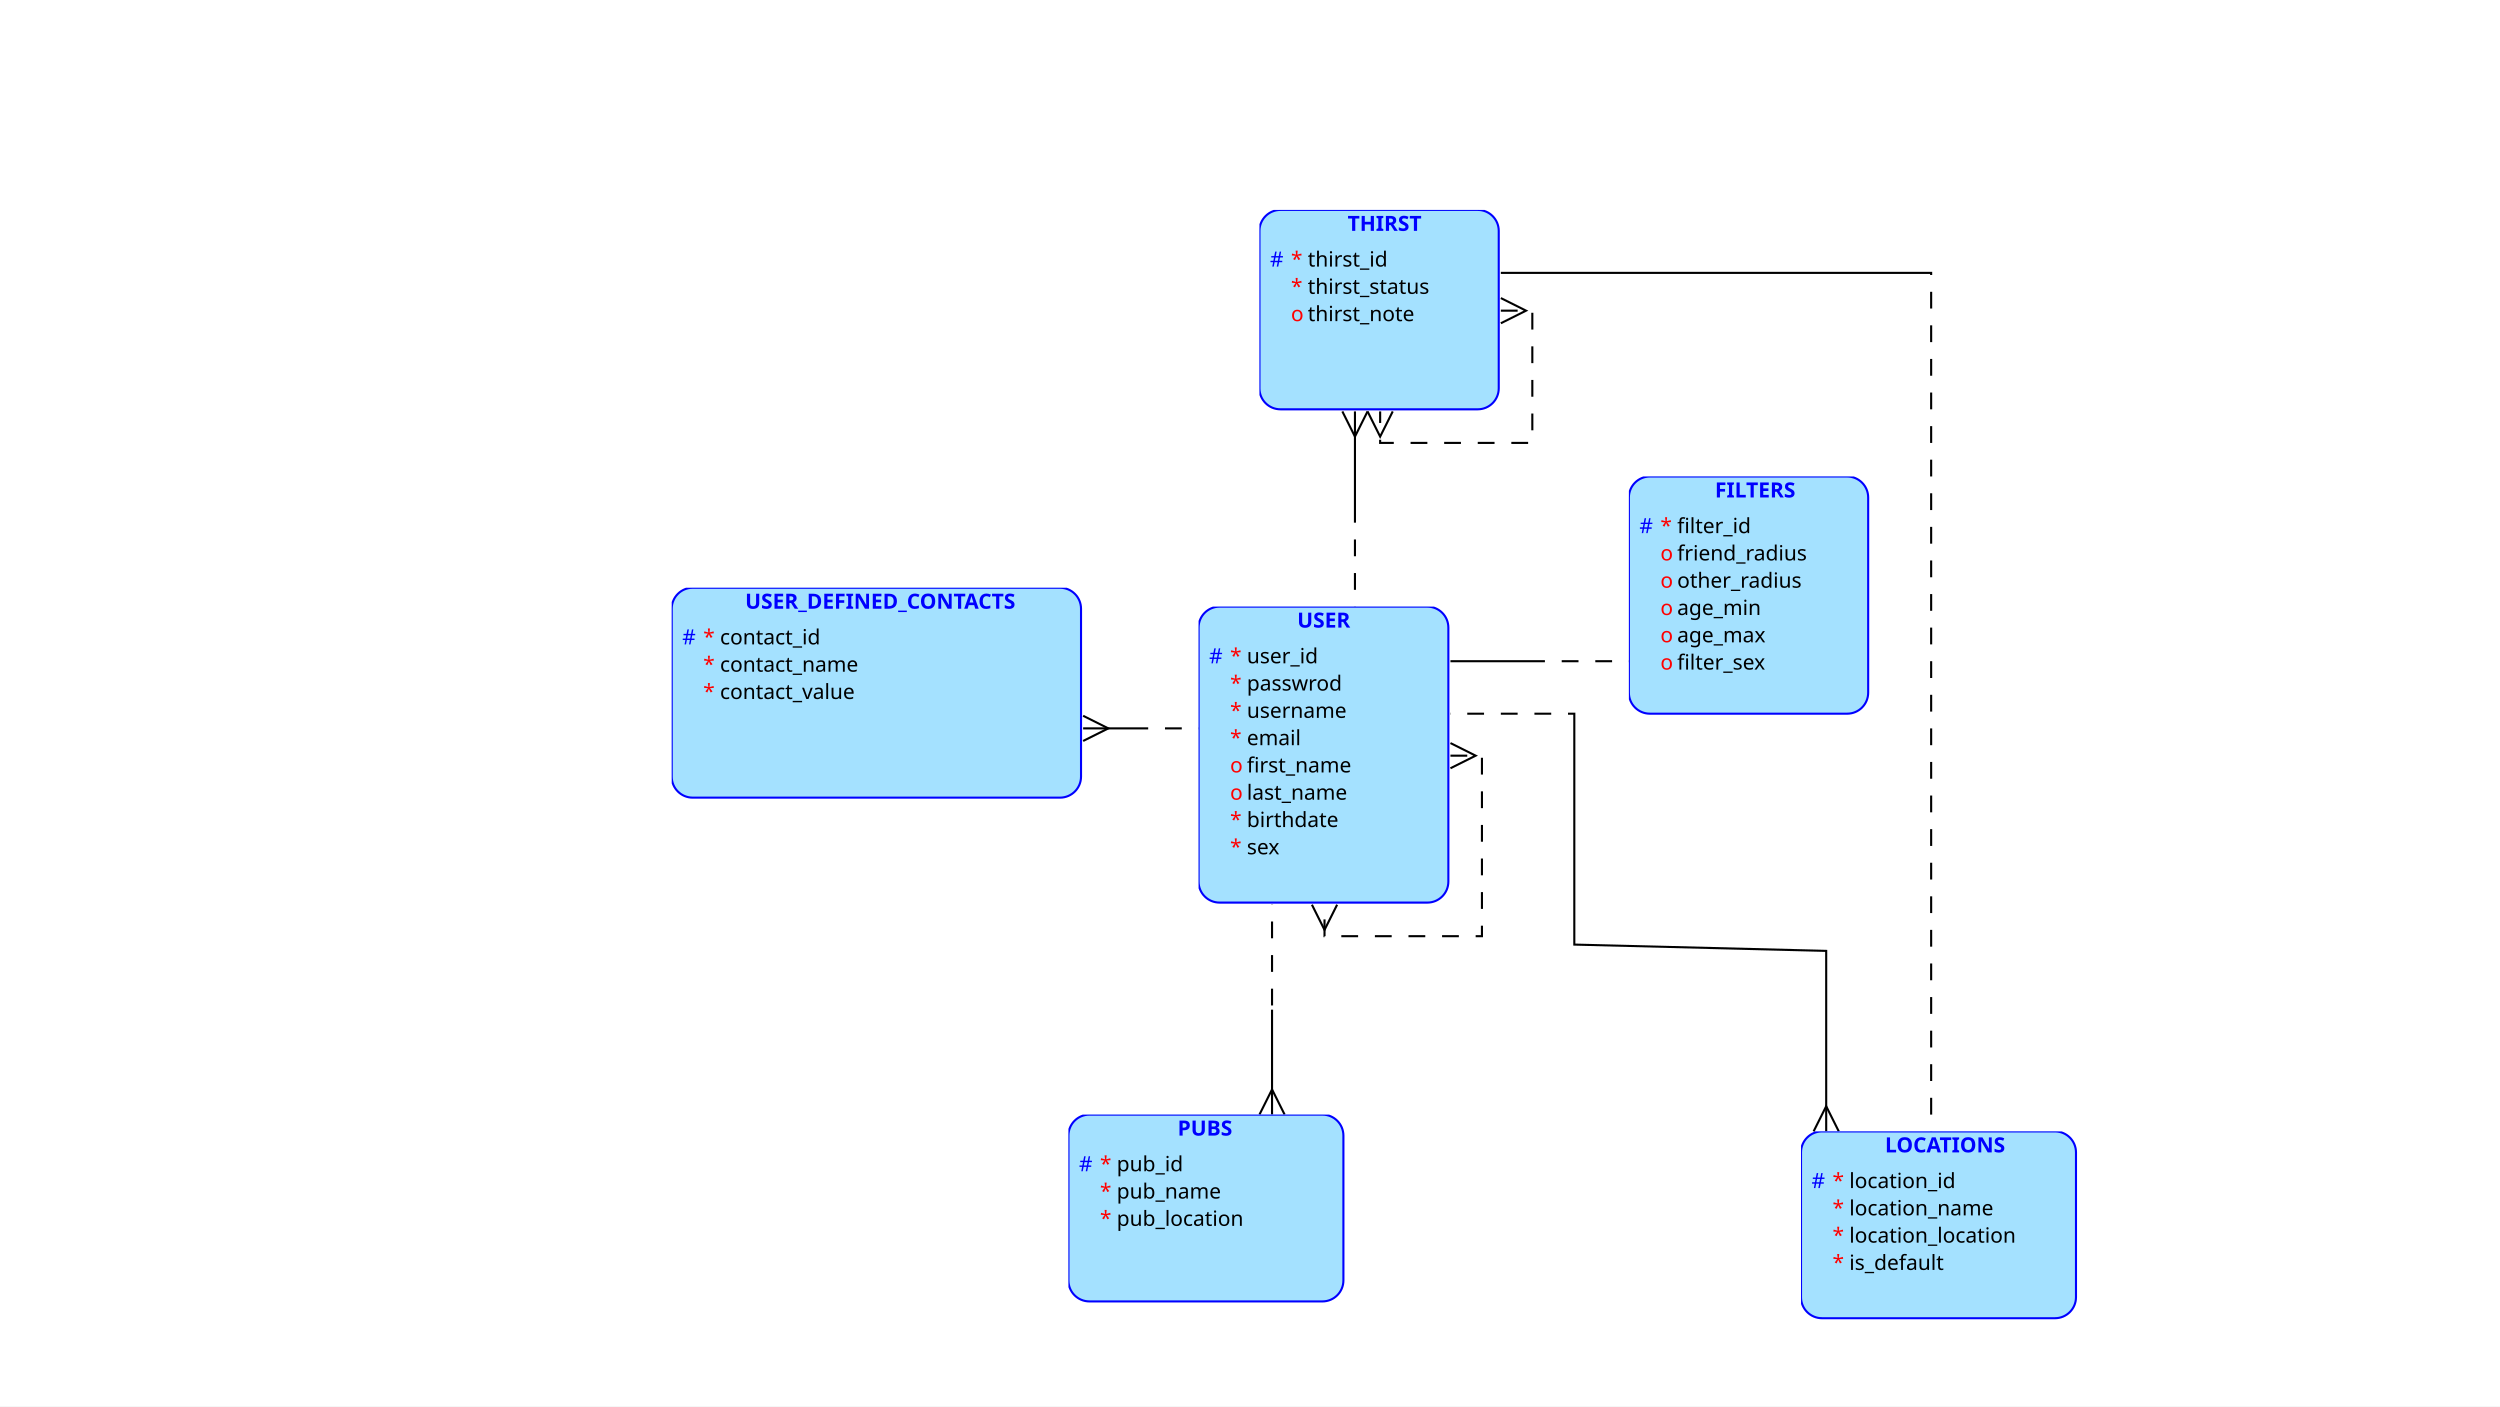
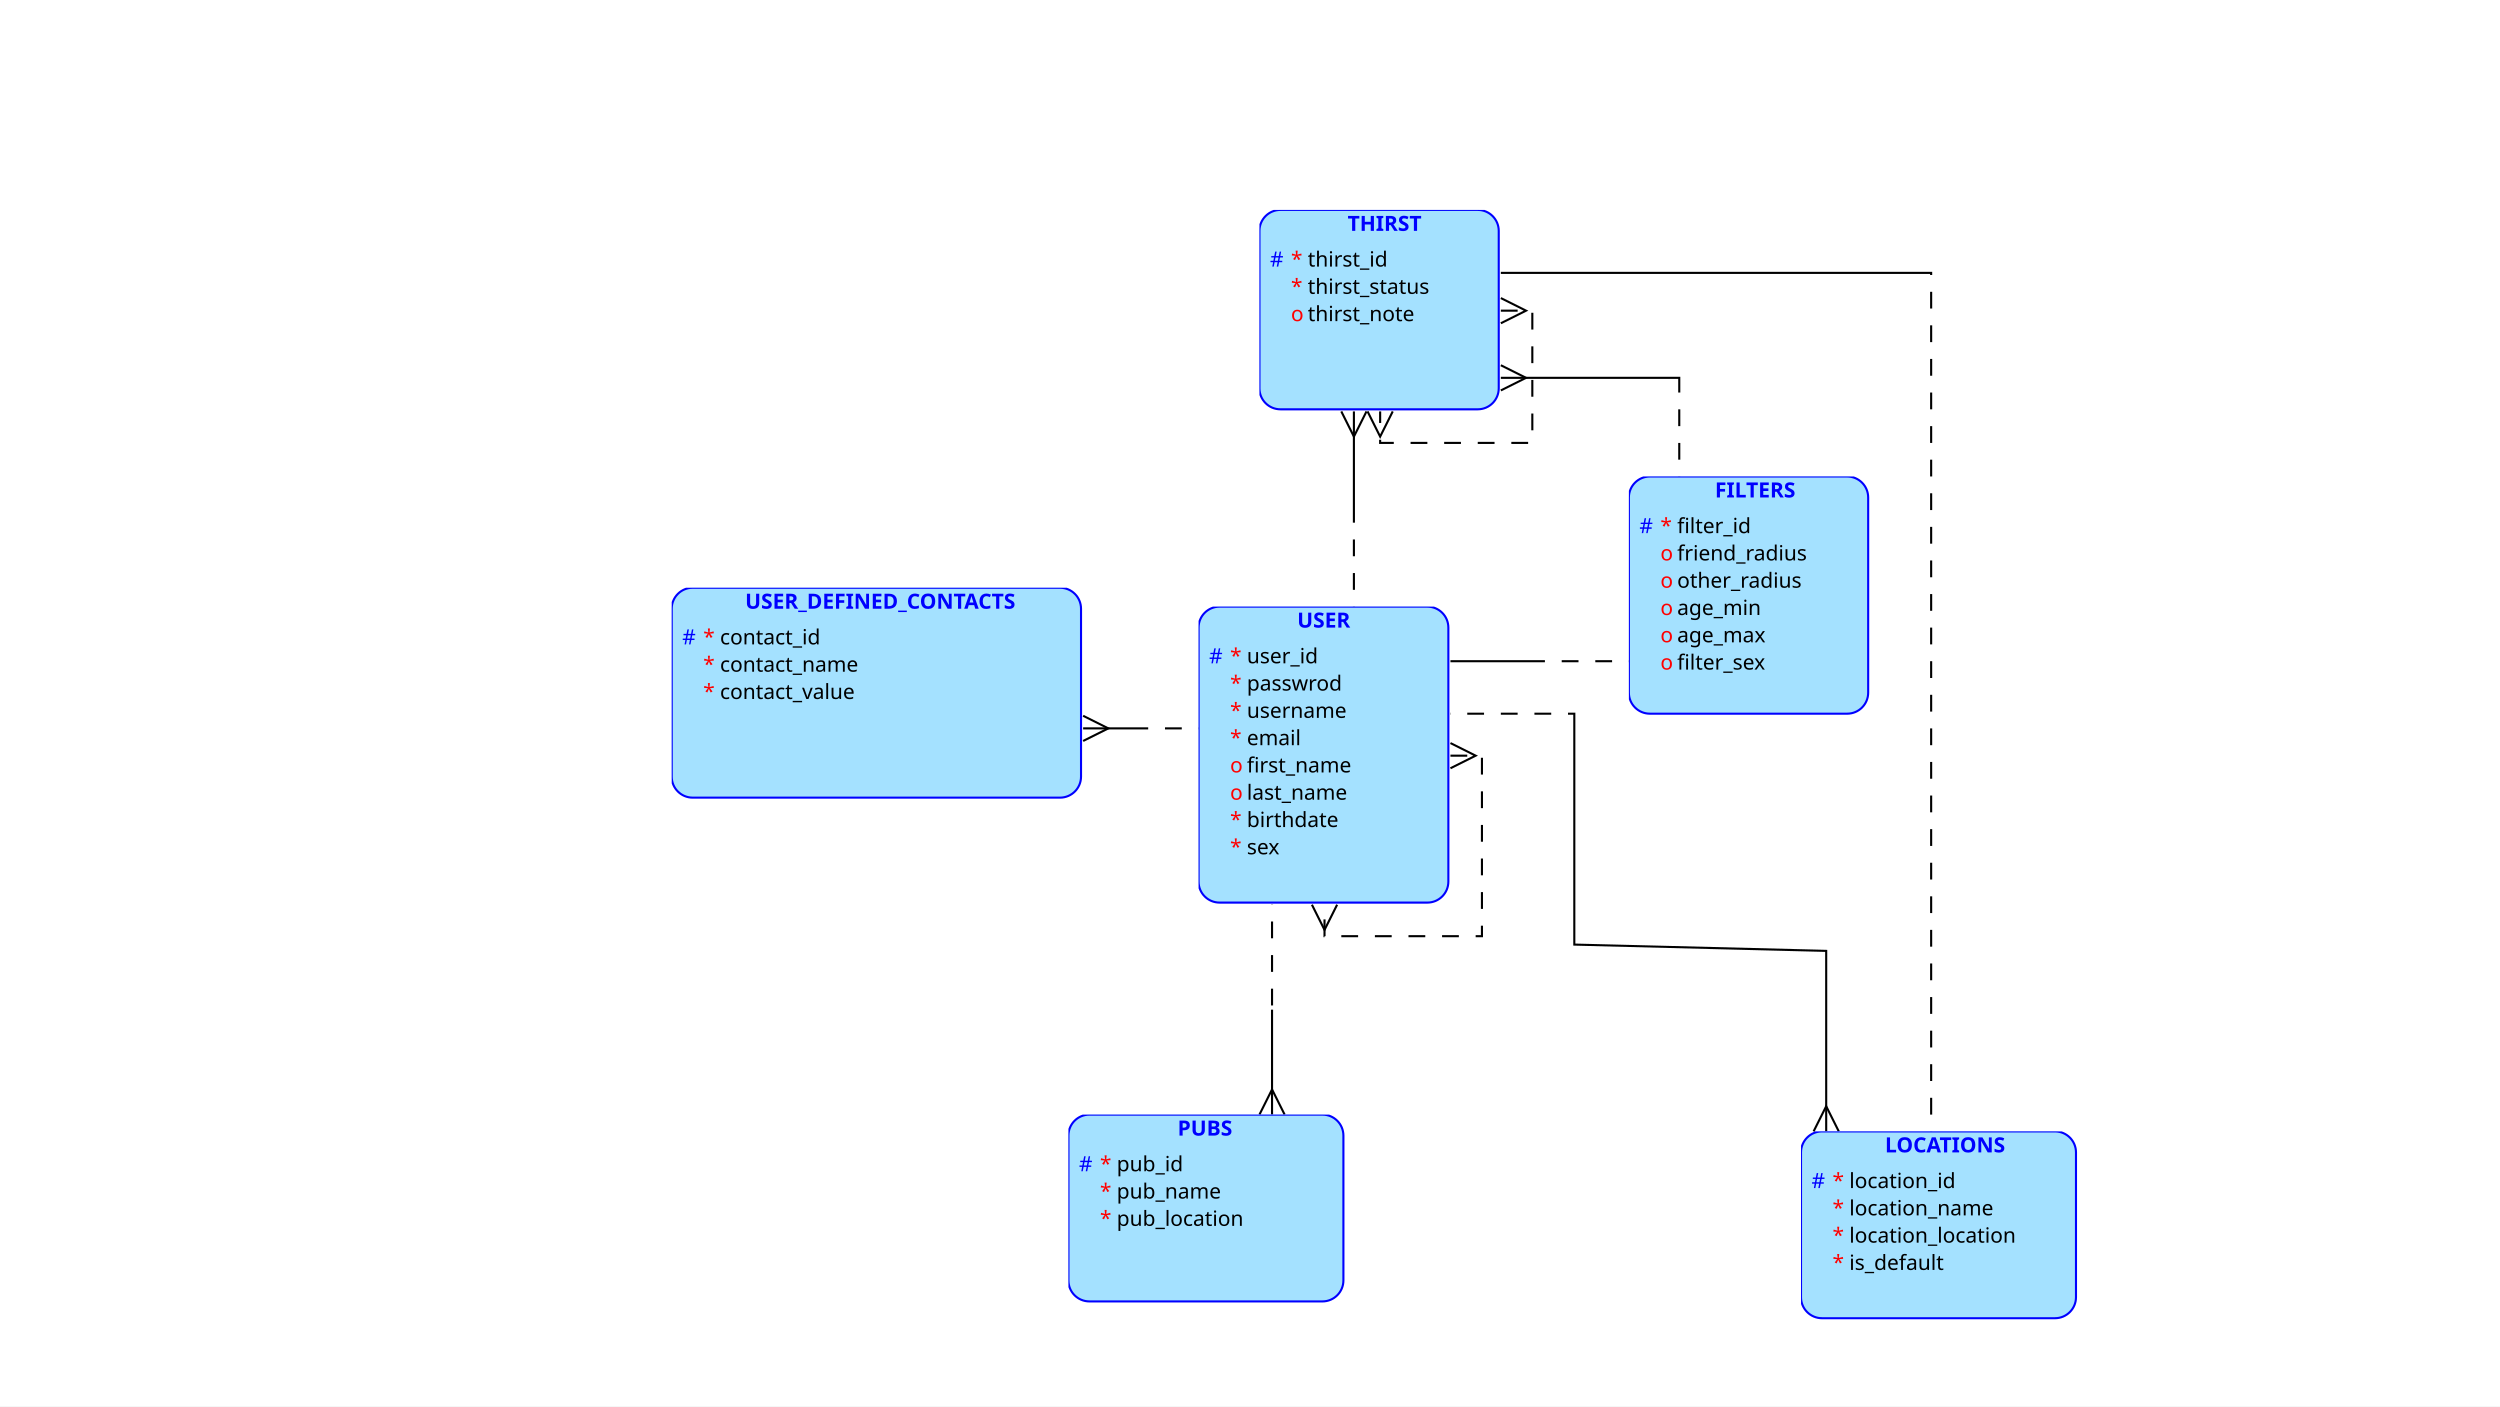
<svg xmlns="http://www.w3.org/2000/svg" fill-opacity="1" color-rendering="auto" color-interpolation="auto" stroke="black" text-rendering="auto" stroke-linecap="square" stroke-miterlimit="10" stroke-opacity="1" shape-rendering="auto" fill="black" stroke-dasharray="none" font-weight="normal" stroke-width="1" font-family="'Dialog'" font-style="normal" stroke-linejoin="miter" font-size="12" stroke-dashoffset="0" image-rendering="auto">
  <defs id="genericDefs" />
  <g>
    <defs id="defs1">
      <clipPath clipPathUnits="userSpaceOnUse" id="clipPath1">
        <path d="M0 0 L1191 0 L1191 670 L0 670 L0 0 Z" />
      </clipPath>
      <clipPath clipPathUnits="userSpaceOnUse" id="clipPath2">
-         <path d="M638 195 L638 290 L653 290 L653 195 Z" />
+         <path d="M714 173 L714 228 L801 228 L801 173 Z" />
      </clipPath>
      <clipPath clipPathUnits="userSpaceOnUse" id="clipPath3">
+         <path d="M714 129 L714 540 L921 540 L921 129 Z" />
+       </clipPath>
+       <clipPath clipPathUnits="userSpaceOnUse" id="clipPath4">
+         <path d="M638 195 L638 290 L652 290 L652 195 Z" />
+       </clipPath>
+       <clipPath clipPathUnits="userSpaceOnUse" id="clipPath5">
+         <path d="M690 339 L690 540 L877 540 L877 339 Z" />
+       </clipPath>
+       <clipPath clipPathUnits="userSpaceOnUse" id="clipPath6">
        <path d="M599 430 L599 532 L613 532 L613 430 Z" />
      </clipPath>
-       <clipPath clipPathUnits="userSpaceOnUse" id="clipPath4">
+       <clipPath clipPathUnits="userSpaceOnUse" id="clipPath7">
        <path d="M515 340 L515 354 L572 354 L572 340 Z" />
      </clipPath>
-       <clipPath clipPathUnits="userSpaceOnUse" id="clipPath5">
+       <clipPath clipPathUnits="userSpaceOnUse" id="clipPath8">
        <path d="M690 314 L690 316 L777 316 L777 314 Z" />
      </clipPath>
-       <clipPath clipPathUnits="userSpaceOnUse" id="clipPath6">
-         <path d="M714 129 L714 540 L921 540 L921 129 Z" />
-       </clipPath>
-       <clipPath clipPathUnits="userSpaceOnUse" id="clipPath7">
-         <path d="M690 339 L690 540 L877 540 L877 339 Z" />
-       </clipPath>
-       <clipPath clipPathUnits="userSpaceOnUse" id="clipPath8">
+       <clipPath clipPathUnits="userSpaceOnUse" id="clipPath9">
        <path d="M650 141 L650 212 L731 212 L731 141 Z" />
      </clipPath>
-       <clipPath clipPathUnits="userSpaceOnUse" id="clipPath9">
+       <clipPath clipPathUnits="userSpaceOnUse" id="clipPath10">
        <path d="M624 353 L624 447 L707 447 L707 353 Z" />
      </clipPath>
-       <clipPath clipPathUnits="userSpaceOnUse" id="clipPath10">
+       <clipPath clipPathUnits="userSpaceOnUse" id="clipPath11">
        <path d="M0 0 L0 114 L115 114 L115 0 Z" />
      </clipPath>
-       <clipPath clipPathUnits="userSpaceOnUse" id="clipPath11">
+       <clipPath clipPathUnits="userSpaceOnUse" id="clipPath12">
        <path d="M0 0 L0 90 L132 90 L132 0 Z" />
      </clipPath>
-       <clipPath clipPathUnits="userSpaceOnUse" id="clipPath12">
+       <clipPath clipPathUnits="userSpaceOnUse" id="clipPath13">
        <path d="M0 0 L0 96 L115 96 L115 0 Z" />
      </clipPath>
-       <clipPath clipPathUnits="userSpaceOnUse" id="clipPath13">
+       <clipPath clipPathUnits="userSpaceOnUse" id="clipPath14">
        <path d="M0 0 L0 142 L120 142 L120 0 Z" />
      </clipPath>
-       <clipPath clipPathUnits="userSpaceOnUse" id="clipPath14">
+       <clipPath clipPathUnits="userSpaceOnUse" id="clipPath15">
        <path d="M0 0 L0 101 L196 101 L196 0 Z" />
      </clipPath>
    </defs>
    <g fill="white" font-size="10" font-family="sans-serif" stroke="white">
      <rect x="0" width="1191" height="670" y="0" clip-path="url(#clipPath1)" stroke="none" />
    </g>
    <g text-rendering="optimizeLegibility" font-size="10" font-family="sans-serif" stroke-linecap="butt">
-       <path fill="none" d="M645.5 289 L645.5 196 M645.5 196" clip-path="url(#clipPath2)" />
-     </g>
-     <g font-size="10" stroke-linecap="butt" fill="white" text-rendering="optimizeLegibility" font-family="sans-serif" stroke-dasharray="8,8" stroke="white" stroke-width="2">
-       <path fill="none" d="M645.5 289 L645.5 242.5" clip-path="url(#clipPath2)" />
-     </g>
-     <g text-rendering="optimizeLegibility" font-size="10" font-family="sans-serif" stroke-linecap="butt">
-       <path fill="none" d="M651.5 196 L645.5 208 L639.5 196" clip-path="url(#clipPath2)" />
-     </g>
-     <g text-rendering="optimizeLegibility" font-size="10" font-family="sans-serif" stroke-linecap="butt">
-       <path fill="none" d="M606 431 L606 531 M606 531" clip-path="url(#clipPath3)" />
-     </g>
-     <g font-size="10" stroke-linecap="butt" fill="white" text-rendering="optimizeLegibility" font-family="sans-serif" stroke-dasharray="8,8" stroke="white" stroke-width="2">
-       <path fill="none" d="M606 431 L606 481" clip-path="url(#clipPath3)" />
-     </g>
-     <g text-rendering="optimizeLegibility" font-size="10" font-family="sans-serif" stroke-linecap="butt">
-       <path fill="none" d="M600 531 L606 519 L612 531" clip-path="url(#clipPath3)" />
-     </g>
-     <g text-rendering="optimizeLegibility" font-size="10" font-family="sans-serif" stroke-linecap="butt">
-       <path fill="none" d="M571 347 L516 347 M516 347" clip-path="url(#clipPath4)" />
-     </g>
-     <g font-size="10" stroke-linecap="butt" fill="white" text-rendering="optimizeLegibility" font-family="sans-serif" stroke-dasharray="8,8" stroke="white" stroke-width="2">
-       <path fill="none" d="M571 347 L543.5 347" clip-path="url(#clipPath4)" />
-     </g>
-     <g text-rendering="optimizeLegibility" font-size="10" font-family="sans-serif" stroke-linecap="butt">
-       <path fill="none" d="M516 341 L528 347 L516 353" clip-path="url(#clipPath4)" />
-     </g>
-     <g text-rendering="optimizeLegibility" font-size="10" font-family="sans-serif" stroke-linecap="butt">
-       <path fill="none" d="M691 315 L776 315 M776 315" clip-path="url(#clipPath5)" />
-     </g>
-     <g font-size="10" stroke-linecap="butt" fill="white" text-rendering="optimizeLegibility" font-family="sans-serif" stroke-dasharray="8,8" stroke="white" stroke-width="2">
-       <path fill="none" d="M776 315 L733.5 315" clip-path="url(#clipPath5)" />
-     </g>
-     <g text-rendering="optimizeLegibility" font-size="10" font-family="sans-serif" stroke-linecap="butt">
-       <path fill="none" d="M715 130 L920 130 L920 539 M920 539" clip-path="url(#clipPath6)" />
-     </g>
-     <g font-size="10" stroke-linecap="butt" fill="white" text-rendering="optimizeLegibility" font-family="sans-serif" stroke-dasharray="8,8" stroke="white" stroke-width="2">
-       <path fill="none" d="M920 539 L920 130" clip-path="url(#clipPath6)" />
-     </g>
-     <g text-rendering="optimizeLegibility" font-size="10" font-family="sans-serif" stroke-linecap="butt">
-       <path fill="none" d="M691 340 L750 340 L750 450 L870 453 L870 539 M870 539" clip-path="url(#clipPath7)" />
-     </g>
-     <g font-size="10" stroke-linecap="butt" fill="white" text-rendering="optimizeLegibility" font-family="sans-serif" stroke-dasharray="8,8" stroke="white" stroke-width="2">
-       <path fill="none" d="M691 340 L750 340" clip-path="url(#clipPath7)" />
-     </g>
-     <g text-rendering="optimizeLegibility" font-size="10" font-family="sans-serif" stroke-linecap="butt">
-       <path fill="none" d="M864 539 L870 527 L876 539" clip-path="url(#clipPath7)" />
+       <path fill="none" d="M800 227 L800 180 L715 180 M715 180" clip-path="url(#clipPath2)" />
+     </g>
+     <g font-size="10" stroke-linecap="butt" fill="white" text-rendering="optimizeLegibility" font-family="sans-serif" stroke-dasharray="8,8" stroke="white" stroke-width="2">
+       <path fill="none" d="M800 227 L800 180" clip-path="url(#clipPath2)" />
+     </g>
+     <g text-rendering="optimizeLegibility" font-size="10" font-family="sans-serif" stroke-linecap="butt">
+       <path fill="none" d="M715 174 L727 180 L715 186" clip-path="url(#clipPath2)" />
+     </g>
+     <g text-rendering="optimizeLegibility" font-size="10" font-family="sans-serif" stroke-linecap="butt">
+       <path fill="none" d="M715 130 L920 130 L920 539 M920 539" clip-path="url(#clipPath3)" />
+     </g>
+     <g font-size="10" stroke-linecap="butt" fill="white" text-rendering="optimizeLegibility" font-family="sans-serif" stroke-dasharray="8,8" stroke="white" stroke-width="2">
+       <path fill="none" d="M920 539 L920 130" clip-path="url(#clipPath3)" />
+     </g>
+     <g text-rendering="optimizeLegibility" font-size="10" font-family="sans-serif" stroke-linecap="butt">
+       <path fill="none" d="M645 289 L645 196 M645 196" clip-path="url(#clipPath4)" />
+     </g>
+     <g font-size="10" stroke-linecap="butt" fill="white" text-rendering="optimizeLegibility" font-family="sans-serif" stroke-dasharray="8,8" stroke="white" stroke-width="2">
+       <path fill="none" d="M645 289 L645 242.5" clip-path="url(#clipPath4)" />
+     </g>
+     <g text-rendering="optimizeLegibility" font-size="10" font-family="sans-serif" stroke-linecap="butt">
+       <path fill="none" d="M651 196 L645 208 L639 196" clip-path="url(#clipPath4)" />
+     </g>
+     <g text-rendering="optimizeLegibility" font-size="10" font-family="sans-serif" stroke-linecap="butt">
+       <path fill="none" d="M691 340 L750 340 L750 450 L870 453 L870 539 M870 539" clip-path="url(#clipPath5)" />
+     </g>
+     <g font-size="10" stroke-linecap="butt" fill="white" text-rendering="optimizeLegibility" font-family="sans-serif" stroke-dasharray="8,8" stroke="white" stroke-width="2">
+       <path fill="none" d="M691 340 L750 340" clip-path="url(#clipPath5)" />
+     </g>
+     <g text-rendering="optimizeLegibility" font-size="10" font-family="sans-serif" stroke-linecap="butt">
+       <path fill="none" d="M864 539 L870 527 L876 539" clip-path="url(#clipPath5)" />
+     </g>
+     <g text-rendering="optimizeLegibility" font-size="10" font-family="sans-serif" stroke-linecap="butt">
+       <path fill="none" d="M606 431 L606 531 M606 531" clip-path="url(#clipPath6)" />
+     </g>
+     <g font-size="10" stroke-linecap="butt" fill="white" text-rendering="optimizeLegibility" font-family="sans-serif" stroke-dasharray="8,8" stroke="white" stroke-width="2">
+       <path fill="none" d="M606 431 L606 481" clip-path="url(#clipPath6)" />
+     </g>
+     <g text-rendering="optimizeLegibility" font-size="10" font-family="sans-serif" stroke-linecap="butt">
+       <path fill="none" d="M600 531 L606 519 L612 531" clip-path="url(#clipPath6)" />
+     </g>
+     <g text-rendering="optimizeLegibility" font-size="10" font-family="sans-serif" stroke-linecap="butt">
+       <path fill="none" d="M571 347 L516 347 M516 347" clip-path="url(#clipPath7)" />
+     </g>
+     <g font-size="10" stroke-linecap="butt" fill="white" text-rendering="optimizeLegibility" font-family="sans-serif" stroke-dasharray="8,8" stroke="white" stroke-width="2">
+       <path fill="none" d="M571 347 L543.5 347" clip-path="url(#clipPath7)" />
+     </g>
+     <g text-rendering="optimizeLegibility" font-size="10" font-family="sans-serif" stroke-linecap="butt">
+       <path fill="none" d="M516 341 L528 347 L516 353" clip-path="url(#clipPath7)" />
+     </g>
+     <g text-rendering="optimizeLegibility" font-size="10" font-family="sans-serif" stroke-linecap="butt">
+       <path fill="none" d="M691 315 L776 315 M776 315" clip-path="url(#clipPath8)" />
+     </g>
+     <g font-size="10" stroke-linecap="butt" fill="white" text-rendering="optimizeLegibility" font-family="sans-serif" stroke-dasharray="8,8" stroke="white" stroke-width="2">
+       <path fill="none" d="M776 315 L733.5 315" clip-path="url(#clipPath8)" />
    </g>
    <g text-rendering="optimizeLegibility" stroke-dasharray="8,8" font-size="10" font-family="sans-serif" stroke-linecap="butt">
-       <path fill="none" d="M715 148 L730 148 L730 211 L657.5 211 L657.5 196 M657.5 196" clip-path="url(#clipPath8)" />
-       <path fill="none" stroke-dasharray="none" d="M715 142 L727 148 L715 154" clip-path="url(#clipPath8)" />
-       <path fill="none" stroke-dasharray="none" d="M663.5 196 L657.5 208 L651.5 196" clip-path="url(#clipPath8)" />
+       <path fill="none" d="M715 148 L730 148 L730 211 L657.5 211 L657.5 196 M657.5 196" clip-path="url(#clipPath9)" />
+       <path fill="none" stroke-dasharray="none" d="M715 142 L727 148 L715 154" clip-path="url(#clipPath9)" />
+       <path fill="none" stroke-dasharray="none" d="M663.5 196 L657.5 208 L651.5 196" clip-path="url(#clipPath9)" />
    </g>
    <g text-rendering="optimizeLegibility" stroke-dasharray="8,8" font-size="10" font-family="sans-serif" stroke-linecap="butt">
-       <path fill="none" d="M691 360 L706 360 L706 446 L631 446 L631 431 M631 431" clip-path="url(#clipPath9)" />
-       <path fill="none" stroke-dasharray="none" d="M691 354 L703 360 L691 366" clip-path="url(#clipPath9)" />
-       <path fill="none" stroke-dasharray="none" d="M637 431 L631 443 L625 431" clip-path="url(#clipPath9)" />
+       <path fill="none" d="M691 360 L706 360 L706 446 L631 446 L631 431 M631 431" clip-path="url(#clipPath10)" />
+       <path fill="none" stroke-dasharray="none" d="M691 354 L703 360 L691 366" clip-path="url(#clipPath10)" />
+       <path fill="none" stroke-dasharray="none" d="M637 431 L631 443 L625 431" clip-path="url(#clipPath10)" />
    </g>
    <g fill="rgb(164,225,255)" text-rendering="optimizeLegibility" font-size="10" font-family="sans-serif" transform="translate(776,227)" stroke="rgb(164,225,255)">
-       <rect x="0" y="0" clip-path="url(#clipPath10)" width="114" rx="10" ry="10" height="113" stroke="none" />
-       <rect x="0" y="0" clip-path="url(#clipPath10)" fill="none" width="114" rx="10" ry="10" height="113" stroke="blue" />
-       <text x="41" y="10" clip-path="url(#clipPath10)" fill="blue" stroke="none" font-weight="bold" xml:space="preserve">FILTERS</text>
-       <text fill="blue" x="5" xml:space="preserve" y="27" clip-path="url(#clipPath10)" stroke="none">#</text>
-       <text fill="red" x="15" xml:space="preserve" y="27" clip-path="url(#clipPath10)" stroke="none">*</text>
-       <text fill="black" x="23" xml:space="preserve" y="27" clip-path="url(#clipPath10)" stroke="none">filter_id</text>
-       <text fill="black" x="5" xml:space="preserve" y="40" clip-path="url(#clipPath10)" stroke="none"> </text>
-       <text fill="red" x="15" xml:space="preserve" y="40" clip-path="url(#clipPath10)" stroke="none">o</text>
-       <text fill="black" x="23" xml:space="preserve" y="40" clip-path="url(#clipPath10)" stroke="none">friend_radius</text>
-       <text fill="black" x="5" xml:space="preserve" y="53" clip-path="url(#clipPath10)" stroke="none"> </text>
-       <text fill="red" x="15" xml:space="preserve" y="53" clip-path="url(#clipPath10)" stroke="none">o</text>
-       <text fill="black" x="23" xml:space="preserve" y="53" clip-path="url(#clipPath10)" stroke="none">other_radius</text>
-       <text fill="black" x="5" xml:space="preserve" y="66" clip-path="url(#clipPath10)" stroke="none"> </text>
-       <text fill="red" x="15" xml:space="preserve" y="66" clip-path="url(#clipPath10)" stroke="none">o</text>
-       <text fill="black" x="23" xml:space="preserve" y="66" clip-path="url(#clipPath10)" stroke="none">age_min</text>
-       <text fill="black" x="5" xml:space="preserve" y="79" clip-path="url(#clipPath10)" stroke="none"> </text>
-       <text fill="red" x="15" xml:space="preserve" y="79" clip-path="url(#clipPath10)" stroke="none">o</text>
-       <text fill="black" x="23" xml:space="preserve" y="79" clip-path="url(#clipPath10)" stroke="none">age_max</text>
-       <text fill="black" x="5" xml:space="preserve" y="92" clip-path="url(#clipPath10)" stroke="none"> </text>
-       <text fill="red" x="15" xml:space="preserve" y="92" clip-path="url(#clipPath10)" stroke="none">o</text>
-       <text fill="black" x="23" xml:space="preserve" y="92" clip-path="url(#clipPath10)" stroke="none">filter_sex</text>
-     </g>
-     <g fill="rgb(164,225,255)" text-rendering="optimizeLegibility" font-size="10" font-family="sans-serif" transform="translate(858,539)" stroke="rgb(164,225,255)">
-       <rect x="0" y="0" clip-path="url(#clipPath11)" width="131" rx="10" ry="10" height="89" stroke="none" />
-       <rect x="0" y="0" clip-path="url(#clipPath11)" fill="none" width="131" rx="10" ry="10" height="89" stroke="blue" />
-       <text x="40" y="10" clip-path="url(#clipPath11)" fill="blue" stroke="none" font-weight="bold" xml:space="preserve">LOCATIONS</text>
+       <rect x="0" y="0" clip-path="url(#clipPath11)" width="114" rx="10" ry="10" height="113" stroke="none" />
+       <rect x="0" y="0" clip-path="url(#clipPath11)" fill="none" width="114" rx="10" ry="10" height="113" stroke="blue" />
+       <text x="41" y="10" clip-path="url(#clipPath11)" fill="blue" stroke="none" font-weight="bold" xml:space="preserve">FILTERS</text>
      <text fill="blue" x="5" xml:space="preserve" y="27" clip-path="url(#clipPath11)" stroke="none">#</text>
      <text fill="red" x="15" xml:space="preserve" y="27" clip-path="url(#clipPath11)" stroke="none">*</text>
-       <text fill="black" x="23" xml:space="preserve" y="27" clip-path="url(#clipPath11)" stroke="none">location_id</text>
+       <text fill="black" x="23" xml:space="preserve" y="27" clip-path="url(#clipPath11)" stroke="none">filter_id</text>
      <text fill="black" x="5" xml:space="preserve" y="40" clip-path="url(#clipPath11)" stroke="none"> </text>
-       <text fill="red" x="15" xml:space="preserve" y="40" clip-path="url(#clipPath11)" stroke="none">*</text>
-       <text fill="black" x="23" xml:space="preserve" y="40" clip-path="url(#clipPath11)" stroke="none">location_name</text>
+       <text fill="red" x="15" xml:space="preserve" y="40" clip-path="url(#clipPath11)" stroke="none">o</text>
+       <text fill="black" x="23" xml:space="preserve" y="40" clip-path="url(#clipPath11)" stroke="none">friend_radius</text>
      <text fill="black" x="5" xml:space="preserve" y="53" clip-path="url(#clipPath11)" stroke="none"> </text>
-       <text fill="red" x="15" xml:space="preserve" y="53" clip-path="url(#clipPath11)" stroke="none">*</text>
-       <text fill="black" x="23" xml:space="preserve" y="53" clip-path="url(#clipPath11)" stroke="none">location_location</text>
+       <text fill="red" x="15" xml:space="preserve" y="53" clip-path="url(#clipPath11)" stroke="none">o</text>
+       <text fill="black" x="23" xml:space="preserve" y="53" clip-path="url(#clipPath11)" stroke="none">other_radius</text>
      <text fill="black" x="5" xml:space="preserve" y="66" clip-path="url(#clipPath11)" stroke="none"> </text>
-       <text fill="red" x="15" xml:space="preserve" y="66" clip-path="url(#clipPath11)" stroke="none">*</text>
-       <text fill="black" x="23" xml:space="preserve" y="66" clip-path="url(#clipPath11)" stroke="none">is_default</text>
-     </g>
-     <g fill="rgb(164,225,255)" text-rendering="optimizeLegibility" font-size="10" font-family="sans-serif" transform="translate(509,531)" stroke="rgb(164,225,255)">
-       <rect x="0" y="0" clip-path="url(#clipPath11)" width="131" rx="10" ry="10" height="89" stroke="none" />
-       <rect x="0" y="0" clip-path="url(#clipPath11)" fill="none" width="131" rx="10" ry="10" height="89" stroke="blue" />
-       <text x="52" y="10" clip-path="url(#clipPath11)" fill="blue" stroke="none" font-weight="bold" xml:space="preserve">PUBS</text>
-       <text fill="blue" x="5" xml:space="preserve" y="27" clip-path="url(#clipPath11)" stroke="none">#</text>
-       <text fill="red" x="15" xml:space="preserve" y="27" clip-path="url(#clipPath11)" stroke="none">*</text>
-       <text fill="black" x="23" xml:space="preserve" y="27" clip-path="url(#clipPath11)" stroke="none">pub_id</text>
-       <text fill="black" x="5" xml:space="preserve" y="40" clip-path="url(#clipPath11)" stroke="none"> </text>
-       <text fill="red" x="15" xml:space="preserve" y="40" clip-path="url(#clipPath11)" stroke="none">*</text>
-       <text fill="black" x="23" xml:space="preserve" y="40" clip-path="url(#clipPath11)" stroke="none">pub_name</text>
-       <text fill="black" x="5" xml:space="preserve" y="53" clip-path="url(#clipPath11)" stroke="none"> </text>
-       <text fill="red" x="15" xml:space="preserve" y="53" clip-path="url(#clipPath11)" stroke="none">*</text>
-       <text fill="black" x="23" xml:space="preserve" y="53" clip-path="url(#clipPath11)" stroke="none">pub_location</text>
-     </g>
-     <g fill="rgb(164,225,255)" text-rendering="optimizeLegibility" font-size="10" font-family="sans-serif" transform="translate(600,100)" stroke="rgb(164,225,255)">
-       <rect x="0" y="0" clip-path="url(#clipPath12)" width="114" rx="10" ry="10" height="95" stroke="none" />
-       <rect x="0" y="0" clip-path="url(#clipPath12)" fill="none" width="114" rx="10" ry="10" height="95" stroke="blue" />
-       <text x="42" y="10" clip-path="url(#clipPath12)" fill="blue" stroke="none" font-weight="bold" xml:space="preserve">THIRST</text>
+       <text fill="red" x="15" xml:space="preserve" y="66" clip-path="url(#clipPath11)" stroke="none">o</text>
+       <text fill="black" x="23" xml:space="preserve" y="66" clip-path="url(#clipPath11)" stroke="none">age_min</text>
+       <text fill="black" x="5" xml:space="preserve" y="79" clip-path="url(#clipPath11)" stroke="none"> </text>
+       <text fill="red" x="15" xml:space="preserve" y="79" clip-path="url(#clipPath11)" stroke="none">o</text>
+       <text fill="black" x="23" xml:space="preserve" y="79" clip-path="url(#clipPath11)" stroke="none">age_max</text>
+       <text fill="black" x="5" xml:space="preserve" y="92" clip-path="url(#clipPath11)" stroke="none"> </text>
+       <text fill="red" x="15" xml:space="preserve" y="92" clip-path="url(#clipPath11)" stroke="none">o</text>
+       <text fill="black" x="23" xml:space="preserve" y="92" clip-path="url(#clipPath11)" stroke="none">filter_sex</text>
+     </g>
+     <g fill="rgb(164,225,255)" text-rendering="optimizeLegibility" font-size="10" font-family="sans-serif" transform="translate(858,539)" stroke="rgb(164,225,255)">
+       <rect x="0" y="0" clip-path="url(#clipPath12)" width="131" rx="10" ry="10" height="89" stroke="none" />
+       <rect x="0" y="0" clip-path="url(#clipPath12)" fill="none" width="131" rx="10" ry="10" height="89" stroke="blue" />
+       <text x="40" y="10" clip-path="url(#clipPath12)" fill="blue" stroke="none" font-weight="bold" xml:space="preserve">LOCATIONS</text>
      <text fill="blue" x="5" xml:space="preserve" y="27" clip-path="url(#clipPath12)" stroke="none">#</text>
      <text fill="red" x="15" xml:space="preserve" y="27" clip-path="url(#clipPath12)" stroke="none">*</text>
-       <text fill="black" x="23" xml:space="preserve" y="27" clip-path="url(#clipPath12)" stroke="none">thirst_id</text>
+       <text fill="black" x="23" xml:space="preserve" y="27" clip-path="url(#clipPath12)" stroke="none">location_id</text>
      <text fill="black" x="5" xml:space="preserve" y="40" clip-path="url(#clipPath12)" stroke="none"> </text>
      <text fill="red" x="15" xml:space="preserve" y="40" clip-path="url(#clipPath12)" stroke="none">*</text>
-       <text fill="black" x="23" xml:space="preserve" y="40" clip-path="url(#clipPath12)" stroke="none">thirst_status</text>
+       <text fill="black" x="23" xml:space="preserve" y="40" clip-path="url(#clipPath12)" stroke="none">location_name</text>
      <text fill="black" x="5" xml:space="preserve" y="53" clip-path="url(#clipPath12)" stroke="none"> </text>
-       <text fill="red" x="15" xml:space="preserve" y="53" clip-path="url(#clipPath12)" stroke="none">o</text>
-       <text fill="black" x="23" xml:space="preserve" y="53" clip-path="url(#clipPath12)" stroke="none">thirst_note</text>
-     </g>
-     <g fill="rgb(164,225,255)" text-rendering="optimizeLegibility" font-size="10" font-family="sans-serif" transform="translate(571,289)" stroke="rgb(164,225,255)">
-       <rect x="0" y="0" clip-path="url(#clipPath13)" width="119" rx="10" ry="10" height="141" stroke="none" />
-       <rect x="0" y="0" clip-path="url(#clipPath13)" fill="none" width="119" rx="10" ry="10" height="141" stroke="blue" />
-       <text x="47" y="10" clip-path="url(#clipPath13)" fill="blue" stroke="none" font-weight="bold" xml:space="preserve">USER</text>
+       <text fill="red" x="15" xml:space="preserve" y="53" clip-path="url(#clipPath12)" stroke="none">*</text>
+       <text fill="black" x="23" xml:space="preserve" y="53" clip-path="url(#clipPath12)" stroke="none">location_location</text>
+       <text fill="black" x="5" xml:space="preserve" y="66" clip-path="url(#clipPath12)" stroke="none"> </text>
+       <text fill="red" x="15" xml:space="preserve" y="66" clip-path="url(#clipPath12)" stroke="none">*</text>
+       <text fill="black" x="23" xml:space="preserve" y="66" clip-path="url(#clipPath12)" stroke="none">is_default</text>
+     </g>
+     <g fill="rgb(164,225,255)" text-rendering="optimizeLegibility" font-size="10" font-family="sans-serif" transform="translate(509,531)" stroke="rgb(164,225,255)">
+       <rect x="0" y="0" clip-path="url(#clipPath12)" width="131" rx="10" ry="10" height="89" stroke="none" />
+       <rect x="0" y="0" clip-path="url(#clipPath12)" fill="none" width="131" rx="10" ry="10" height="89" stroke="blue" />
+       <text x="52" y="10" clip-path="url(#clipPath12)" fill="blue" stroke="none" font-weight="bold" xml:space="preserve">PUBS</text>
+       <text fill="blue" x="5" xml:space="preserve" y="27" clip-path="url(#clipPath12)" stroke="none">#</text>
+       <text fill="red" x="15" xml:space="preserve" y="27" clip-path="url(#clipPath12)" stroke="none">*</text>
+       <text fill="black" x="23" xml:space="preserve" y="27" clip-path="url(#clipPath12)" stroke="none">pub_id</text>
+       <text fill="black" x="5" xml:space="preserve" y="40" clip-path="url(#clipPath12)" stroke="none"> </text>
+       <text fill="red" x="15" xml:space="preserve" y="40" clip-path="url(#clipPath12)" stroke="none">*</text>
+       <text fill="black" x="23" xml:space="preserve" y="40" clip-path="url(#clipPath12)" stroke="none">pub_name</text>
+       <text fill="black" x="5" xml:space="preserve" y="53" clip-path="url(#clipPath12)" stroke="none"> </text>
+       <text fill="red" x="15" xml:space="preserve" y="53" clip-path="url(#clipPath12)" stroke="none">*</text>
+       <text fill="black" x="23" xml:space="preserve" y="53" clip-path="url(#clipPath12)" stroke="none">pub_location</text>
+     </g>
+     <g fill="rgb(164,225,255)" text-rendering="optimizeLegibility" font-size="10" font-family="sans-serif" transform="translate(600,100)" stroke="rgb(164,225,255)">
+       <rect x="0" y="0" clip-path="url(#clipPath13)" width="114" rx="10" ry="10" height="95" stroke="none" />
+       <rect x="0" y="0" clip-path="url(#clipPath13)" fill="none" width="114" rx="10" ry="10" height="95" stroke="blue" />
+       <text x="42" y="10" clip-path="url(#clipPath13)" fill="blue" stroke="none" font-weight="bold" xml:space="preserve">THIRST</text>
      <text fill="blue" x="5" xml:space="preserve" y="27" clip-path="url(#clipPath13)" stroke="none">#</text>
      <text fill="red" x="15" xml:space="preserve" y="27" clip-path="url(#clipPath13)" stroke="none">*</text>
-       <text fill="black" x="23" xml:space="preserve" y="27" clip-path="url(#clipPath13)" stroke="none">user_id</text>
+       <text fill="black" x="23" xml:space="preserve" y="27" clip-path="url(#clipPath13)" stroke="none">thirst_id</text>
      <text fill="black" x="5" xml:space="preserve" y="40" clip-path="url(#clipPath13)" stroke="none"> </text>
      <text fill="red" x="15" xml:space="preserve" y="40" clip-path="url(#clipPath13)" stroke="none">*</text>
-       <text fill="black" x="23" xml:space="preserve" y="40" clip-path="url(#clipPath13)" stroke="none">passwrod</text>
+       <text fill="black" x="23" xml:space="preserve" y="40" clip-path="url(#clipPath13)" stroke="none">thirst_status</text>
      <text fill="black" x="5" xml:space="preserve" y="53" clip-path="url(#clipPath13)" stroke="none"> </text>
-       <text fill="red" x="15" xml:space="preserve" y="53" clip-path="url(#clipPath13)" stroke="none">*</text>
-       <text fill="black" x="23" xml:space="preserve" y="53" clip-path="url(#clipPath13)" stroke="none">username</text>
-       <text fill="black" x="5" xml:space="preserve" y="66" clip-path="url(#clipPath13)" stroke="none"> </text>
-       <text fill="red" x="15" xml:space="preserve" y="66" clip-path="url(#clipPath13)" stroke="none">*</text>
-       <text fill="black" x="23" xml:space="preserve" y="66" clip-path="url(#clipPath13)" stroke="none">email</text>
-       <text fill="black" x="5" xml:space="preserve" y="79" clip-path="url(#clipPath13)" stroke="none"> </text>
-       <text fill="red" x="15" xml:space="preserve" y="79" clip-path="url(#clipPath13)" stroke="none">o</text>
-       <text fill="black" x="23" xml:space="preserve" y="79" clip-path="url(#clipPath13)" stroke="none">first_name</text>
-       <text fill="black" x="5" xml:space="preserve" y="92" clip-path="url(#clipPath13)" stroke="none"> </text>
-       <text fill="red" x="15" xml:space="preserve" y="92" clip-path="url(#clipPath13)" stroke="none">o</text>
-       <text fill="black" x="23" xml:space="preserve" y="92" clip-path="url(#clipPath13)" stroke="none">last_name</text>
-       <text fill="black" x="5" xml:space="preserve" y="105" clip-path="url(#clipPath13)" stroke="none"> </text>
-       <text fill="red" x="15" xml:space="preserve" y="105" clip-path="url(#clipPath13)" stroke="none">*</text>
-       <text fill="black" x="23" xml:space="preserve" y="105" clip-path="url(#clipPath13)" stroke="none">birthdate</text>
-       <text fill="black" x="5" xml:space="preserve" y="118" clip-path="url(#clipPath13)" stroke="none"> </text>
-       <text fill="red" x="15" xml:space="preserve" y="118" clip-path="url(#clipPath13)" stroke="none">*</text>
-       <text fill="black" x="23" xml:space="preserve" y="118" clip-path="url(#clipPath13)" stroke="none">sex</text>
-     </g>
-     <g fill="rgb(164,225,255)" text-rendering="optimizeLegibility" font-size="10" font-family="sans-serif" transform="translate(320,280)" stroke="rgb(164,225,255)">
-       <rect x="0" y="0" clip-path="url(#clipPath14)" width="195" rx="10" ry="10" height="100" stroke="none" />
-       <rect x="0" y="0" clip-path="url(#clipPath14)" fill="none" width="195" rx="10" ry="10" height="100" stroke="blue" />
-       <text x="35" y="10" clip-path="url(#clipPath14)" fill="blue" stroke="none" font-weight="bold" xml:space="preserve">USER_DEFINED_CONTACTS</text>
+       <text fill="red" x="15" xml:space="preserve" y="53" clip-path="url(#clipPath13)" stroke="none">o</text>
+       <text fill="black" x="23" xml:space="preserve" y="53" clip-path="url(#clipPath13)" stroke="none">thirst_note</text>
+     </g>
+     <g fill="rgb(164,225,255)" text-rendering="optimizeLegibility" font-size="10" font-family="sans-serif" transform="translate(571,289)" stroke="rgb(164,225,255)">
+       <rect x="0" y="0" clip-path="url(#clipPath14)" width="119" rx="10" ry="10" height="141" stroke="none" />
+       <rect x="0" y="0" clip-path="url(#clipPath14)" fill="none" width="119" rx="10" ry="10" height="141" stroke="blue" />
+       <text x="47" y="10" clip-path="url(#clipPath14)" fill="blue" stroke="none" font-weight="bold" xml:space="preserve">USER</text>
      <text fill="blue" x="5" xml:space="preserve" y="27" clip-path="url(#clipPath14)" stroke="none">#</text>
      <text fill="red" x="15" xml:space="preserve" y="27" clip-path="url(#clipPath14)" stroke="none">*</text>
-       <text fill="black" x="23" xml:space="preserve" y="27" clip-path="url(#clipPath14)" stroke="none">contact_id</text>
+       <text fill="black" x="23" xml:space="preserve" y="27" clip-path="url(#clipPath14)" stroke="none">user_id</text>
      <text fill="black" x="5" xml:space="preserve" y="40" clip-path="url(#clipPath14)" stroke="none"> </text>
      <text fill="red" x="15" xml:space="preserve" y="40" clip-path="url(#clipPath14)" stroke="none">*</text>
-       <text fill="black" x="23" xml:space="preserve" y="40" clip-path="url(#clipPath14)" stroke="none">contact_name</text>
+       <text fill="black" x="23" xml:space="preserve" y="40" clip-path="url(#clipPath14)" stroke="none">passwrod</text>
      <text fill="black" x="5" xml:space="preserve" y="53" clip-path="url(#clipPath14)" stroke="none"> </text>
      <text fill="red" x="15" xml:space="preserve" y="53" clip-path="url(#clipPath14)" stroke="none">*</text>
-       <text fill="black" x="23" xml:space="preserve" y="53" clip-path="url(#clipPath14)" stroke="none">contact_value</text>
+       <text fill="black" x="23" xml:space="preserve" y="53" clip-path="url(#clipPath14)" stroke="none">username</text>
+       <text fill="black" x="5" xml:space="preserve" y="66" clip-path="url(#clipPath14)" stroke="none"> </text>
+       <text fill="red" x="15" xml:space="preserve" y="66" clip-path="url(#clipPath14)" stroke="none">*</text>
+       <text fill="black" x="23" xml:space="preserve" y="66" clip-path="url(#clipPath14)" stroke="none">email</text>
+       <text fill="black" x="5" xml:space="preserve" y="79" clip-path="url(#clipPath14)" stroke="none"> </text>
+       <text fill="red" x="15" xml:space="preserve" y="79" clip-path="url(#clipPath14)" stroke="none">o</text>
+       <text fill="black" x="23" xml:space="preserve" y="79" clip-path="url(#clipPath14)" stroke="none">first_name</text>
+       <text fill="black" x="5" xml:space="preserve" y="92" clip-path="url(#clipPath14)" stroke="none"> </text>
+       <text fill="red" x="15" xml:space="preserve" y="92" clip-path="url(#clipPath14)" stroke="none">o</text>
+       <text fill="black" x="23" xml:space="preserve" y="92" clip-path="url(#clipPath14)" stroke="none">last_name</text>
+       <text fill="black" x="5" xml:space="preserve" y="105" clip-path="url(#clipPath14)" stroke="none"> </text>
+       <text fill="red" x="15" xml:space="preserve" y="105" clip-path="url(#clipPath14)" stroke="none">*</text>
+       <text fill="black" x="23" xml:space="preserve" y="105" clip-path="url(#clipPath14)" stroke="none">birthdate</text>
+       <text fill="black" x="5" xml:space="preserve" y="118" clip-path="url(#clipPath14)" stroke="none"> </text>
+       <text fill="red" x="15" xml:space="preserve" y="118" clip-path="url(#clipPath14)" stroke="none">*</text>
+       <text fill="black" x="23" xml:space="preserve" y="118" clip-path="url(#clipPath14)" stroke="none">sex</text>
+     </g>
+     <g fill="rgb(164,225,255)" text-rendering="optimizeLegibility" font-size="10" font-family="sans-serif" transform="translate(320,280)" stroke="rgb(164,225,255)">
+       <rect x="0" y="0" clip-path="url(#clipPath15)" width="195" rx="10" ry="10" height="100" stroke="none" />
+       <rect x="0" y="0" clip-path="url(#clipPath15)" fill="none" width="195" rx="10" ry="10" height="100" stroke="blue" />
+       <text x="35" y="10" clip-path="url(#clipPath15)" fill="blue" stroke="none" font-weight="bold" xml:space="preserve">USER_DEFINED_CONTACTS</text>
+       <text fill="blue" x="5" xml:space="preserve" y="27" clip-path="url(#clipPath15)" stroke="none">#</text>
+       <text fill="red" x="15" xml:space="preserve" y="27" clip-path="url(#clipPath15)" stroke="none">*</text>
+       <text fill="black" x="23" xml:space="preserve" y="27" clip-path="url(#clipPath15)" stroke="none">contact_id</text>
+       <text fill="black" x="5" xml:space="preserve" y="40" clip-path="url(#clipPath15)" stroke="none"> </text>
+       <text fill="red" x="15" xml:space="preserve" y="40" clip-path="url(#clipPath15)" stroke="none">*</text>
+       <text fill="black" x="23" xml:space="preserve" y="40" clip-path="url(#clipPath15)" stroke="none">contact_name</text>
+       <text fill="black" x="5" xml:space="preserve" y="53" clip-path="url(#clipPath15)" stroke="none"> </text>
+       <text fill="red" x="15" xml:space="preserve" y="53" clip-path="url(#clipPath15)" stroke="none">*</text>
+       <text fill="black" x="23" xml:space="preserve" y="53" clip-path="url(#clipPath15)" stroke="none">contact_value</text>
    </g>
  </g>
</svg>
